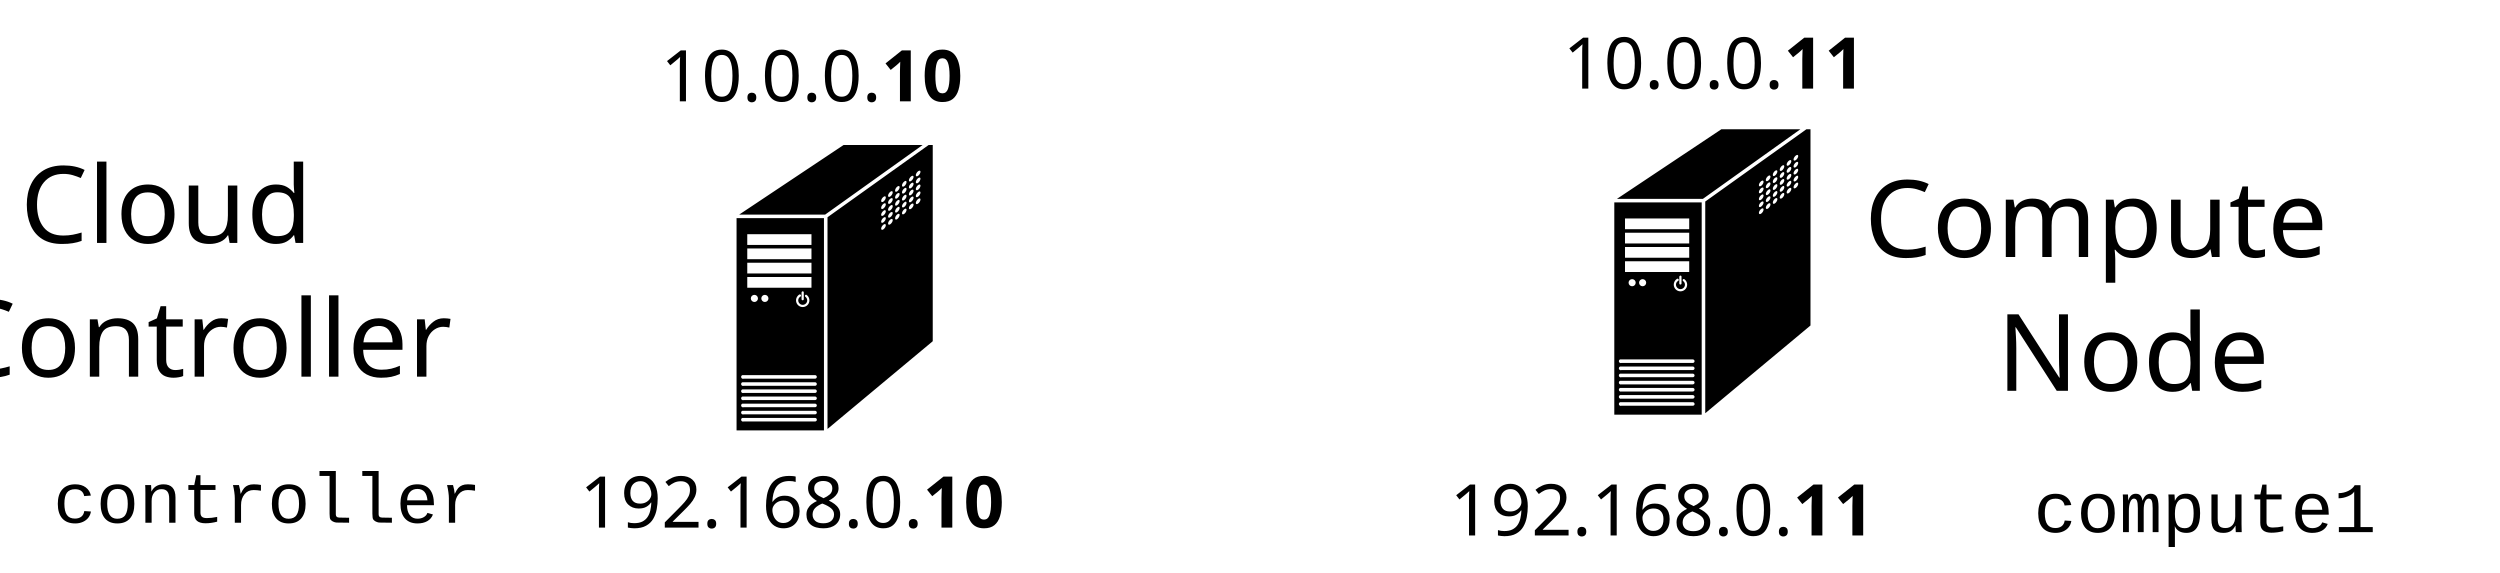
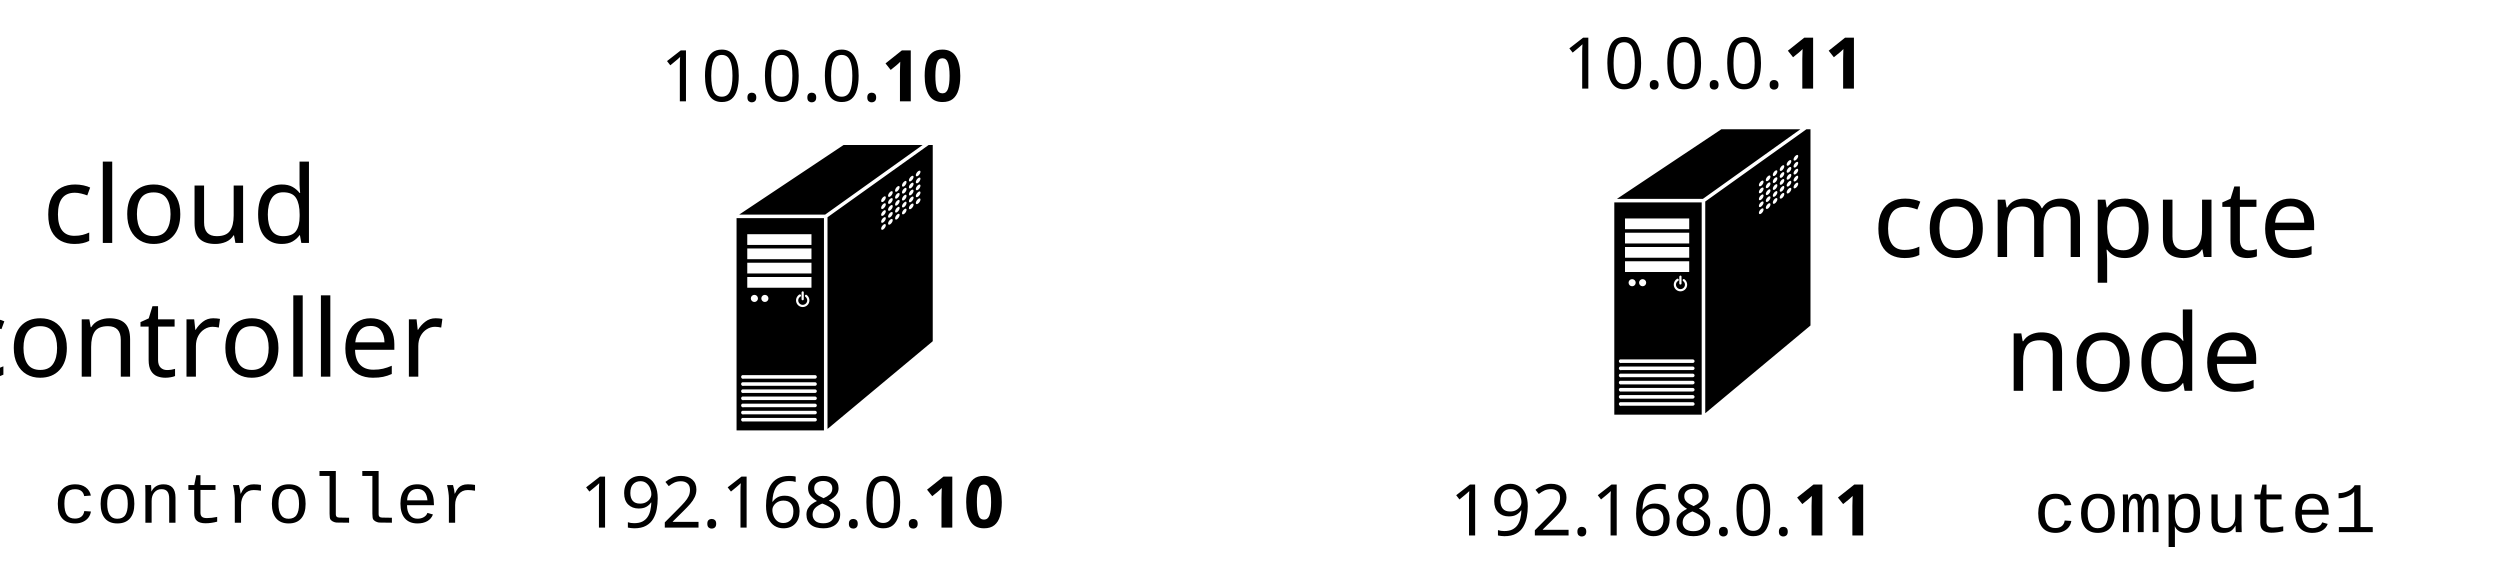
<svg xmlns="http://www.w3.org/2000/svg" width="700.807" height="160.386" id="svg2" version="1.1">
  <defs id="defs4" />
  <g id="layer1" transform="translate(-23.34687,-298.3772)">
    <path id="path5203" d="m 259.816,339.027 -29.25,19.5 24.094,0 27.312,-19.5 -22.156,0 z m 23.844,0 -28.344,20.25 0,59.344 29.5,-24.594 0,-55 -1.156,0 z m -2.469,7.188 c 0.117,0.03 0.188,0.133 0.188,0.312 0,0.358 -0.298,0.86 -0.656,1.125 -0.358,0.265 -0.656,0.202 -0.656,-0.156 0,-0.358 0.298,-0.86 0.656,-1.125 0.179,-0.133 0.351,-0.187 0.469,-0.156 z m -1.938,1.438 c 0.117,0.03 0.188,0.133 0.188,0.312 0,0.358 -0.298,0.86 -0.656,1.125 -0.358,0.265 -0.656,0.202 -0.656,-0.156 0,-0.358 0.298,-0.86 0.656,-1.125 0.179,-0.133 0.351,-0.187 0.469,-0.156 z m 1.938,0.5 c 0.117,0.03 0.188,0.133 0.188,0.312 0,0.358 -0.298,0.891 -0.656,1.156 -0.358,0.265 -0.656,0.171 -0.656,-0.188 0,-0.358 0.298,-0.86 0.656,-1.125 0.179,-0.133 0.351,-0.187 0.469,-0.156 z m -3.906,0.938 c 0.117,0.03 0.188,0.133 0.188,0.312 0,0.358 -0.267,0.891 -0.625,1.156 -0.358,0.265 -0.656,0.171 -0.656,-0.188 0,-0.358 0.298,-0.86 0.656,-1.125 0.179,-0.133 0.32,-0.187 0.438,-0.156 z m 1.969,0.5 c 0.117,0.03 0.188,0.165 0.188,0.344 0,0.358 -0.298,0.86 -0.656,1.125 -0.358,0.265 -0.656,0.171 -0.656,-0.188 0,-0.358 0.298,-0.86 0.656,-1.125 0.179,-0.133 0.351,-0.187 0.469,-0.156 z m 1.875,0.5 c 0.147,0.015 0.25,0.142 0.25,0.344 0,0.358 -0.298,0.86 -0.656,1.125 -0.358,0.265 -0.656,0.171 -0.656,-0.188 0,-0.358 0.298,-0.86 0.656,-1.125 0.089,-0.066 0.172,-0.1 0.25,-0.125 0.058,-0.018 0.107,-0.036 0.156,-0.031 z m -5.781,0.438 c 0.117,0.03 0.188,0.133 0.188,0.312 0,0.358 -0.298,0.891 -0.656,1.156 -0.358,0.265 -0.625,0.171 -0.625,-0.188 0,-0.358 0.267,-0.86 0.625,-1.125 0.179,-0.133 0.351,-0.187 0.469,-0.156 z m 1.938,0.5 c 0.117,0.03 0.188,0.165 0.188,0.344 0,0.358 -0.267,0.86 -0.625,1.125 -0.358,0.265 -0.656,0.171 -0.656,-0.188 0,-0.358 0.298,-0.86 0.656,-1.125 0.179,-0.133 0.32,-0.187 0.438,-0.156 z m 1.906,0.5 c 0.147,0.015 0.25,0.142 0.25,0.344 0,0.358 -0.298,0.86 -0.656,1.125 -0.358,0.265 -0.656,0.202 -0.656,-0.156 0,-0.358 0.298,-0.891 0.656,-1.156 0.089,-0.066 0.172,-0.1 0.25,-0.125 0.058,-0.018 0.107,-0.036 0.156,-0.031 z m -5.781,0.438 c 0.117,0.03 0.188,0.165 0.188,0.344 0,0.358 -0.298,0.86 -0.656,1.125 -0.358,0.265 -0.656,0.171 -0.656,-0.188 0,-0.358 0.298,-0.86 0.656,-1.125 0.179,-0.133 0.351,-0.187 0.469,-0.156 z m 7.719,0.062 c 0.147,0.015 0.25,0.142 0.25,0.344 0,0.358 -0.298,0.86 -0.656,1.125 -0.358,0.265 -0.656,0.202 -0.656,-0.156 0,-0.358 0.298,-0.86 0.656,-1.125 0.089,-0.066 0.172,-0.132 0.25,-0.156 0.058,-0.018 0.107,-0.036 0.156,-0.031 z m -5.812,0.438 c 0.138,0.015 0.219,0.142 0.219,0.344 0,0.358 -0.298,0.86 -0.656,1.125 -0.358,0.265 -0.625,0.171 -0.625,-0.188 0,-0.358 0.267,-0.86 0.625,-1.125 0.089,-0.066 0.204,-0.1 0.281,-0.125 0.058,-0.018 0.11,-0.036 0.156,-0.031 z m 1.938,0.5 c 0.138,0.015 0.219,0.142 0.219,0.344 0,0.358 -0.267,0.86 -0.625,1.125 -0.358,0.265 -0.656,0.202 -0.656,-0.156 0,-0.358 0.298,-0.891 0.656,-1.156 0.089,-0.066 0.172,-0.1 0.25,-0.125 0.058,-0.018 0.11,-0.036 0.156,-0.031 z m -5.781,0.438 c 0.117,0.03 0.188,0.165 0.188,0.344 0,0.358 -0.298,0.86 -0.656,1.125 -0.358,0.265 -0.656,0.171 -0.656,-0.188 0,-0.358 0.298,-0.86 0.656,-1.125 0.179,-0.133 0.351,-0.187 0.469,-0.156 z m 7.719,0.062 c 0.147,0.015 0.25,0.142 0.25,0.344 0,0.358 -0.298,0.86 -0.656,1.125 -0.358,0.265 -0.656,0.202 -0.656,-0.156 0,-0.358 0.298,-0.86 0.656,-1.125 0.089,-0.066 0.172,-0.132 0.25,-0.156 0.058,-0.018 0.107,-0.036 0.156,-0.031 z m -5.844,0.438 c 0.147,0.015 0.25,0.142 0.25,0.344 0,0.358 -0.298,0.86 -0.656,1.125 -0.358,0.265 -0.656,0.202 -0.656,-0.156 0,-0.358 0.298,-0.891 0.656,-1.156 0.089,-0.066 0.172,-0.1 0.25,-0.125 0.058,-0.018 0.107,-0.036 0.156,-0.031 z m 7.781,0.062 c 0.147,0.015 0.25,0.142 0.25,0.344 0,0.358 -0.298,0.86 -0.656,1.125 -0.358,0.265 -0.656,0.202 -0.656,-0.156 0,-0.358 0.298,-0.86 0.656,-1.125 0.089,-0.066 0.172,-0.132 0.25,-0.156 0.058,-0.018 0.107,-0.036 0.156,-0.031 z m -5.812,0.438 c 0.138,0.015 0.219,0.142 0.219,0.344 0,0.358 -0.298,0.86 -0.656,1.125 -0.358,0.265 -0.625,0.202 -0.625,-0.156 0,-0.358 0.267,-0.86 0.625,-1.125 0.089,-0.066 0.204,-0.132 0.281,-0.156 0.058,-0.018 0.11,-0.036 0.156,-0.031 z m 1.938,0.5 c 0.138,0.015 0.219,0.142 0.219,0.344 0,0.358 -0.267,0.86 -0.625,1.125 -0.358,0.265 -0.656,0.202 -0.656,-0.156 0,-0.358 0.298,-0.86 0.656,-1.125 0.089,-0.066 0.172,-0.132 0.25,-0.156 0.058,-0.018 0.11,-0.036 0.156,-0.031 z m -5.844,0.438 c 0.147,0.015 0.25,0.142 0.25,0.344 0,0.358 -0.298,0.86 -0.656,1.125 -0.358,0.265 -0.656,0.202 -0.656,-0.156 0,-0.358 0.298,-0.891 0.656,-1.156 0.089,-0.066 0.172,-0.1 0.25,-0.125 0.058,-0.018 0.107,-0.036 0.156,-0.031 z m 7.844,0.094 c 0.117,0.03 0.188,0.133 0.188,0.312 0,0.358 -0.298,0.86 -0.656,1.125 -0.358,0.265 -0.656,0.202 -0.656,-0.156 0,-0.358 0.298,-0.86 0.656,-1.125 0.179,-0.133 0.351,-0.187 0.469,-0.156 z m -5.906,0.406 c 0.147,0.015 0.25,0.142 0.25,0.344 0,0.358 -0.298,0.86 -0.656,1.125 -0.358,0.265 -0.656,0.202 -0.656,-0.156 0,-0.358 0.298,-0.86 0.656,-1.125 0.089,-0.066 0.172,-0.132 0.25,-0.156 0.058,-0.018 0.107,-0.036 0.156,-0.031 z m 1.969,0.5 c 0.138,0.015 0.219,0.142 0.219,0.344 0,0.358 -0.298,0.86 -0.656,1.125 -0.358,0.265 -0.625,0.202 -0.625,-0.156 0,-0.358 0.267,-0.86 0.625,-1.125 0.089,-0.066 0.204,-0.132 0.281,-0.156 0.058,-0.018 0.11,-0.036 0.156,-0.031 z m 1.969,0.531 c 0.117,0.03 0.188,0.133 0.188,0.312 0,0.358 -0.267,0.86 -0.625,1.125 -0.358,0.265 -0.656,0.202 -0.656,-0.156 0,-0.358 0.298,-0.86 0.656,-1.125 0.179,-0.133 0.32,-0.187 0.438,-0.156 z m -5.875,0.406 c 0.147,0.015 0.25,0.142 0.25,0.344 0,0.358 -0.298,0.86 -0.656,1.125 -0.358,0.265 -0.656,0.202 -0.656,-0.156 0,-0.358 0.298,-0.86 0.656,-1.125 0.089,-0.066 0.172,-0.132 0.25,-0.156 0.058,-0.018 0.107,-0.036 0.156,-0.031 z m 2,0.531 c 0.117,0.03 0.188,0.133 0.188,0.312 0,0.358 -0.298,0.86 -0.656,1.125 -0.358,0.265 -0.656,0.202 -0.656,-0.156 0,-0.358 0.298,-0.86 0.656,-1.125 0.179,-0.133 0.351,-0.187 0.469,-0.156 z m 1.938,0.5 c 0.117,0.03 0.188,0.133 0.188,0.312 0,0.358 -0.298,0.891 -0.656,1.156 -0.358,0.265 -0.625,0.171 -0.625,-0.188 0,-0.358 0.267,-0.86 0.625,-1.125 0.179,-0.133 0.351,-0.187 0.469,-0.156 z m -3.875,0.938 c 0.117,0.03 0.188,0.133 0.188,0.312 0,0.358 -0.298,0.86 -0.656,1.125 -0.358,0.265 -0.656,0.202 -0.656,-0.156 0,-0.358 0.298,-0.86 0.656,-1.125 0.179,-0.133 0.351,-0.187 0.469,-0.156 z m -41.656,0.281 0,59.5 24.5,0 0,-59.5 -24.5,0 z m 43.594,0.219 c 0.117,0.03 0.188,0.165 0.188,0.344 0,0.358 -0.298,0.86 -0.656,1.125 -0.358,0.265 -0.656,0.171 -0.656,-0.188 0,-0.358 0.298,-0.86 0.656,-1.125 0.179,-0.133 0.351,-0.187 0.469,-0.156 z m -1.938,1.438 c 0.117,0.03 0.188,0.165 0.188,0.344 0,0.358 -0.298,0.86 -0.656,1.125 -0.358,0.265 -0.656,0.171 -0.656,-0.188 0,-0.358 0.298,-0.86 0.656,-1.125 0.179,-0.133 0.351,-0.187 0.469,-0.156 z m -38.656,2.844 18,0 0,3 -18,0 0,-3 z m 0,4 18,0 0,3 -18,0 0,-3 z m 0,4 18,0 0,3 -18,0 0,-3 z m 0,4 18,0 0,3 -18,0 0,-3 z m 15.5,4 a 0.313,0.313 0 0 1 0.219,0.062 0.313,0.313 0 0 1 0.031,0.031 0.313,0.313 0 0 1 0.031,0.031 0.313,0.313 0 0 1 0.062,0.219 l 0,1.875 a 0.313,0.313 0 0 1 -0.062,0.188 0.313,0.313 0 0 1 -0.031,0.031 0.313,0.313 0 0 1 -0.094,0.062 0.313,0.313 0 0 1 -0.312,-0.031 0.313,0.313 0 0 1 -0.031,-0.031 0.313,0.313 0 0 1 -0.031,-0.031 0.313,0.313 0 0 1 -0.062,-0.188 l 0,-1.875 a 0.313,0.313 0 0 1 0.062,-0.188 0.313,0.313 0 0 1 0.031,-0.031 0.313,0.313 0 0 1 0.031,-0.031 0.313,0.313 0 0 1 0.125,-0.062 0.313,0.313 0 0 1 0.031,-0.031 z m -0.812,0.875 a 0.334,0.334 0 0 1 0.125,0.656 c -0.1,0.074 -0.208,0.181 -0.281,0.281 -0.412,0.56 -0.279,1.338 0.281,1.75 0.56,0.412 1.338,0.279 1.75,-0.281 0.412,-0.56 0.279,-1.338 -0.281,-1.75 a 0.313,0.313 0 0 1 -0.031,-0.031 0.313,0.313 0 0 1 -0.062,-0.094 0.313,0.313 0 0 1 0,-0.25 0.313,0.313 0 0 1 0.062,-0.094 0.313,0.313 0 0 1 0.031,-0.031 0.313,0.313 0 0 1 0.156,-0.062 0.313,0.313 0 0 1 0.219,0.062 c 0.833,0.613 1.019,1.792 0.406,2.625 -0.613,0.833 -1.792,1.019 -2.625,0.406 -0.833,-0.613 -1.019,-1.792 -0.406,-2.625 0.11,-0.15 0.226,-0.295 0.375,-0.406 a 0.316,0.316 0 0 1 0.062,-0.031 0.316,0.316 0 0 1 0.031,-0.031 0.322,0.322 0 0 1 0.031,-0.031 0.328,0.328 0 0 1 0.062,-0.031 0.331,0.331 0 0 1 0.094,-0.031 z m -12.688,0.125 c 0.552,0 1,0.448 1,1 0,0.552 -0.448,1 -1,1 -0.552,0 -1,-0.448 -1,-1 0,-0.552 0.448,-1 1,-1 z m 2.938,0 c 0.552,0 1,0.448 1,1 0,0.552 -0.448,1 -1,1 -0.552,0 -1,-0.448 -1,-1 0,-0.552 0.448,-1 1,-1 z m -6.312,22.5 a 0.529,0.529 0 0 1 0.031,0 0.524,0.524 0 0 1 0.031,0 0.519,0.519 0 0 1 0.031,0 0.515,0.515 0 0 1 0.031,0 0.512,0.512 0 0 1 0.031,0 0.506,0.506 0 0 1 0.062,0 0.502,0.502 0 0 1 0.062,0 0.5,0.5 0 0 1 0.094,0 l 20,0 a 0.5,0.5 0 1 1 0,1 l -20,0 a 0.534,0.534 0 0 1 -0.375,-1 z m 0,2 a 0.529,0.529 0 0 1 0.031,0 0.524,0.524 0 0 1 0.031,0 0.519,0.519 0 0 1 0.031,0 0.515,0.515 0 0 1 0.031,0 0.512,0.512 0 0 1 0.031,0 0.506,0.506 0 0 1 0.062,0 0.502,0.502 0 0 1 0.062,0 0.5,0.5 0 0 1 0.094,0 l 20,0 a 0.5,0.5 0 1 1 0,1 l -20,0 a 0.534,0.534 0 0 1 -0.375,-1 z m 0,2 a 0.529,0.529 0 0 1 0.031,0 0.524,0.524 0 0 1 0.031,0 0.519,0.519 0 0 1 0.031,0 0.515,0.515 0 0 1 0.031,0 0.512,0.512 0 0 1 0.031,0 0.506,0.506 0 0 1 0.062,0 0.502,0.502 0 0 1 0.062,0 0.5,0.5 0 0 1 0.094,0 l 20,0 a 0.5,0.5 0 1 1 0,1 l -20,0 a 0.534,0.534 0 0 1 -0.375,-1 z m 0,2 a 0.529,0.529 0 0 1 0.031,0 0.524,0.524 0 0 1 0.031,0 0.519,0.519 0 0 1 0.031,0 0.515,0.515 0 0 1 0.031,0 0.512,0.512 0 0 1 0.031,0 0.506,0.506 0 0 1 0.062,0 0.502,0.502 0 0 1 0.062,0 0.5,0.5 0 0 1 0.094,0 l 20,0 a 0.5,0.5 0 1 1 0,1 l -20,0 a 0.534,0.534 0 0 1 -0.375,-1 z m 0,2 a 0.529,0.529 0 0 1 0.031,0 0.524,0.524 0 0 1 0.031,0 0.519,0.519 0 0 1 0.031,0 0.515,0.515 0 0 1 0.031,0 0.512,0.512 0 0 1 0.031,0 0.506,0.506 0 0 1 0.062,0 0.502,0.502 0 0 1 0.062,0 0.5,0.5 0 0 1 0.094,0 l 20,0 a 0.5,0.5 0 1 1 0,1 l -20,0 a 0.534,0.534 0 0 1 -0.375,-1 z m 0,2 a 0.529,0.529 0 0 1 0.031,0 0.524,0.524 0 0 1 0.031,0 0.519,0.519 0 0 1 0.031,0 0.515,0.515 0 0 1 0.031,0 0.512,0.512 0 0 1 0.031,0 0.506,0.506 0 0 1 0.062,0 0.502,0.502 0 0 1 0.062,0 0.5,0.5 0 0 1 0.094,0 l 20,0 a 0.5,0.5 0 1 1 0,1 l -20,0 a 0.534,0.534 0 0 1 -0.375,-1 z m 0,2 a 0.529,0.529 0 0 1 0.031,0 0.524,0.524 0 0 1 0.031,0 0.519,0.519 0 0 1 0.031,0 0.515,0.515 0 0 1 0.031,0 0.512,0.512 0 0 1 0.031,0 0.506,0.506 0 0 1 0.062,0 0.502,0.502 0 0 1 0.062,0 0.5,0.5 0 0 1 0.094,0 l 20,0 a 0.5,0.5 0 0 1 0.188,0.031 0.5,0.5 0 0 1 0.031,0.031 0.5,0.5 0 0 1 0.062,0 0.5,0.5 0 0 1 0.125,0.156 0.5,0.5 0 0 1 0.031,0.031 0.5,0.5 0 0 1 0.031,0.062 0.5,0.5 0 0 1 0,0.031 0.5,0.5 0 0 1 0.031,0.062 0.5,0.5 0 0 1 0,0.031 0.5,0.5 0 0 1 0,0.062 0.5,0.5 0 0 1 0,0.094 0.5,0.5 0 0 1 0,0.031 0.5,0.5 0 0 1 -0.031,0.062 0.5,0.5 0 0 1 -0.031,0.094 0.5,0.5 0 0 1 -0.031,0.031 0.5,0.5 0 0 1 -0.219,0.156 0.5,0.5 0 0 1 -0.188,0.031 l -20,0 a 0.534,0.534 0 0 1 -0.375,-1 z" style="fill:#000000;stroke:none" />
    <path id="path5203-5" d="m 505.867,334.62 -29.25,19.5 24.094,0 27.312,-19.5 -22.156,0 z m 23.844,0 -28.344,20.25 0,59.344 29.5,-24.594 0,-55 -1.156,0 z m -2.469,7.188 c 0.117,0.03 0.188,0.133 0.188,0.312 0,0.358 -0.298,0.86 -0.656,1.125 -0.358,0.265 -0.656,0.202 -0.656,-0.156 0,-0.358 0.298,-0.86 0.656,-1.125 0.179,-0.133 0.351,-0.187 0.469,-0.156 z m -1.938,1.438 c 0.117,0.03 0.188,0.133 0.188,0.312 0,0.358 -0.298,0.86 -0.656,1.125 -0.358,0.265 -0.656,0.202 -0.656,-0.156 0,-0.358 0.298,-0.86 0.656,-1.125 0.179,-0.133 0.351,-0.187 0.469,-0.156 z m 1.938,0.5 c 0.117,0.03 0.188,0.133 0.188,0.312 0,0.358 -0.298,0.891 -0.656,1.156 -0.358,0.265 -0.656,0.171 -0.656,-0.188 0,-0.358 0.298,-0.86 0.656,-1.125 0.179,-0.133 0.351,-0.187 0.469,-0.156 z m -3.906,0.938 c 0.117,0.03 0.188,0.133 0.188,0.312 0,0.358 -0.267,0.891 -0.625,1.156 -0.358,0.265 -0.656,0.171 -0.656,-0.188 0,-0.358 0.298,-0.86 0.656,-1.125 0.179,-0.133 0.32,-0.187 0.438,-0.156 z m 1.969,0.5 c 0.117,0.03 0.188,0.165 0.188,0.344 0,0.358 -0.298,0.86 -0.656,1.125 -0.358,0.265 -0.656,0.171 -0.656,-0.188 0,-0.358 0.298,-0.86 0.656,-1.125 0.179,-0.133 0.351,-0.187 0.469,-0.156 z m 1.875,0.5 c 0.147,0.015 0.25,0.142 0.25,0.344 0,0.358 -0.298,0.86 -0.656,1.125 -0.358,0.265 -0.656,0.171 -0.656,-0.188 0,-0.358 0.298,-0.86 0.656,-1.125 0.089,-0.066 0.172,-0.1 0.25,-0.125 0.058,-0.018 0.107,-0.036 0.156,-0.031 z m -5.781,0.438 c 0.117,0.03 0.188,0.133 0.188,0.312 0,0.358 -0.298,0.891 -0.656,1.156 -0.358,0.265 -0.625,0.171 -0.625,-0.188 0,-0.358 0.267,-0.86 0.625,-1.125 0.179,-0.133 0.351,-0.187 0.469,-0.156 z m 1.938,0.5 c 0.117,0.03 0.188,0.165 0.188,0.344 0,0.358 -0.267,0.86 -0.625,1.125 -0.358,0.265 -0.656,0.171 -0.656,-0.188 0,-0.358 0.298,-0.86 0.656,-1.125 0.179,-0.133 0.32,-0.187 0.438,-0.156 z m 1.906,0.5 c 0.147,0.015 0.25,0.142 0.25,0.344 0,0.358 -0.298,0.86 -0.656,1.125 -0.358,0.265 -0.656,0.202 -0.656,-0.156 0,-0.358 0.298,-0.891 0.656,-1.156 0.089,-0.066 0.172,-0.1 0.25,-0.125 0.058,-0.018 0.107,-0.036 0.156,-0.031 z m -5.781,0.438 c 0.117,0.03 0.188,0.165 0.188,0.344 0,0.358 -0.298,0.86 -0.656,1.125 -0.358,0.265 -0.656,0.171 -0.656,-0.188 0,-0.358 0.298,-0.86 0.656,-1.125 0.179,-0.133 0.351,-0.187 0.469,-0.156 z m 7.719,0.062 c 0.147,0.015 0.25,0.142 0.25,0.344 0,0.358 -0.298,0.86 -0.656,1.125 -0.358,0.265 -0.656,0.202 -0.656,-0.156 0,-0.358 0.298,-0.86 0.656,-1.125 0.089,-0.066 0.172,-0.132 0.25,-0.156 0.058,-0.018 0.107,-0.036 0.156,-0.031 z m -5.812,0.438 c 0.138,0.015 0.219,0.142 0.219,0.344 0,0.358 -0.298,0.86 -0.656,1.125 -0.358,0.265 -0.625,0.171 -0.625,-0.188 0,-0.358 0.267,-0.86 0.625,-1.125 0.089,-0.066 0.204,-0.1 0.281,-0.125 0.058,-0.018 0.11,-0.036 0.156,-0.031 z m 1.938,0.5 c 0.138,0.015 0.219,0.142 0.219,0.344 0,0.358 -0.267,0.86 -0.625,1.125 -0.358,0.265 -0.656,0.202 -0.656,-0.156 0,-0.358 0.298,-0.891 0.656,-1.156 0.089,-0.066 0.172,-0.1 0.25,-0.125 0.058,-0.018 0.11,-0.036 0.156,-0.031 z m -5.781,0.438 c 0.117,0.03 0.188,0.165 0.188,0.344 0,0.358 -0.298,0.86 -0.656,1.125 -0.358,0.265 -0.656,0.171 -0.656,-0.188 0,-0.358 0.298,-0.86 0.656,-1.125 0.179,-0.133 0.351,-0.187 0.469,-0.156 z m 7.719,0.062 c 0.147,0.015 0.25,0.142 0.25,0.344 0,0.358 -0.298,0.86 -0.656,1.125 -0.358,0.265 -0.656,0.202 -0.656,-0.156 0,-0.358 0.298,-0.86 0.656,-1.125 0.089,-0.066 0.172,-0.132 0.25,-0.156 0.058,-0.018 0.107,-0.036 0.156,-0.031 z m -5.844,0.438 c 0.147,0.015 0.25,0.142 0.25,0.344 0,0.358 -0.298,0.86 -0.656,1.125 -0.358,0.265 -0.656,0.202 -0.656,-0.156 0,-0.358 0.298,-0.891 0.656,-1.156 0.089,-0.066 0.172,-0.1 0.25,-0.125 0.058,-0.018 0.107,-0.036 0.156,-0.031 z m 7.781,0.062 c 0.147,0.015 0.25,0.142 0.25,0.344 0,0.358 -0.298,0.86 -0.656,1.125 -0.358,0.265 -0.656,0.202 -0.656,-0.156 0,-0.358 0.298,-0.86 0.656,-1.125 0.089,-0.066 0.172,-0.132 0.25,-0.156 0.058,-0.018 0.107,-0.036 0.156,-0.031 z m -5.812,0.438 c 0.138,0.015 0.219,0.142 0.219,0.344 0,0.358 -0.298,0.86 -0.656,1.125 -0.358,0.265 -0.625,0.202 -0.625,-0.156 0,-0.358 0.267,-0.86 0.625,-1.125 0.089,-0.066 0.204,-0.132 0.281,-0.156 0.058,-0.018 0.11,-0.036 0.156,-0.031 z m 1.938,0.5 c 0.138,0.015 0.219,0.142 0.219,0.344 0,0.358 -0.267,0.86 -0.625,1.125 -0.358,0.265 -0.656,0.202 -0.656,-0.156 0,-0.358 0.298,-0.86 0.656,-1.125 0.089,-0.066 0.172,-0.132 0.25,-0.156 0.058,-0.018 0.11,-0.036 0.156,-0.031 z m -5.844,0.438 c 0.147,0.015 0.25,0.142 0.25,0.344 0,0.358 -0.298,0.86 -0.656,1.125 -0.358,0.265 -0.656,0.202 -0.656,-0.156 0,-0.358 0.298,-0.891 0.656,-1.156 0.089,-0.066 0.172,-0.1 0.25,-0.125 0.058,-0.018 0.107,-0.036 0.156,-0.031 z m 7.844,0.094 c 0.117,0.03 0.188,0.133 0.188,0.312 0,0.358 -0.298,0.86 -0.656,1.125 -0.358,0.265 -0.656,0.202 -0.656,-0.156 0,-0.358 0.298,-0.86 0.656,-1.125 0.179,-0.133 0.351,-0.187 0.469,-0.156 z m -5.906,0.406 c 0.147,0.015 0.25,0.142 0.25,0.344 0,0.358 -0.298,0.86 -0.656,1.125 -0.358,0.265 -0.656,0.202 -0.656,-0.156 0,-0.358 0.298,-0.86 0.656,-1.125 0.089,-0.066 0.172,-0.132 0.25,-0.156 0.058,-0.018 0.107,-0.036 0.156,-0.031 z m 1.969,0.5 c 0.138,0.015 0.219,0.142 0.219,0.344 0,0.358 -0.298,0.86 -0.656,1.125 -0.358,0.265 -0.625,0.202 -0.625,-0.156 0,-0.358 0.267,-0.86 0.625,-1.125 0.089,-0.066 0.204,-0.132 0.281,-0.156 0.058,-0.018 0.11,-0.036 0.156,-0.031 z m 1.969,0.531 c 0.117,0.03 0.188,0.133 0.188,0.312 0,0.358 -0.267,0.86 -0.625,1.125 -0.358,0.265 -0.656,0.202 -0.656,-0.156 0,-0.358 0.298,-0.86 0.656,-1.125 0.179,-0.133 0.32,-0.187 0.438,-0.156 z m -5.875,0.406 c 0.147,0.015 0.25,0.142 0.25,0.344 0,0.358 -0.298,0.86 -0.656,1.125 -0.358,0.265 -0.656,0.202 -0.656,-0.156 0,-0.358 0.298,-0.86 0.656,-1.125 0.089,-0.066 0.172,-0.132 0.25,-0.156 0.058,-0.018 0.107,-0.036 0.156,-0.031 z m 2,0.531 c 0.117,0.03 0.188,0.133 0.188,0.312 0,0.358 -0.298,0.86 -0.656,1.125 -0.358,0.265 -0.656,0.202 -0.656,-0.156 0,-0.358 0.298,-0.86 0.656,-1.125 0.179,-0.133 0.351,-0.187 0.469,-0.156 z m 1.938,0.5 c 0.117,0.03 0.188,0.133 0.188,0.312 0,0.358 -0.298,0.891 -0.656,1.156 -0.358,0.265 -0.625,0.171 -0.625,-0.188 0,-0.358 0.267,-0.86 0.625,-1.125 0.179,-0.133 0.351,-0.187 0.469,-0.156 z m -3.875,0.938 c 0.117,0.03 0.188,0.133 0.188,0.312 0,0.358 -0.298,0.86 -0.656,1.125 -0.358,0.265 -0.656,0.202 -0.656,-0.156 0,-0.358 0.298,-0.86 0.656,-1.125 0.179,-0.133 0.351,-0.187 0.469,-0.156 z m -41.656,0.281 0,59.5 24.5,0 0,-59.5 -24.5,0 z m 43.594,0.219 c 0.117,0.03 0.188,0.165 0.188,0.344 0,0.358 -0.298,0.86 -0.656,1.125 -0.358,0.265 -0.656,0.171 -0.656,-0.188 0,-0.358 0.298,-0.86 0.656,-1.125 0.179,-0.133 0.351,-0.187 0.469,-0.156 z m -1.938,1.438 c 0.117,0.03 0.188,0.165 0.188,0.344 0,0.358 -0.298,0.86 -0.656,1.125 -0.358,0.265 -0.656,0.171 -0.656,-0.188 0,-0.358 0.298,-0.86 0.656,-1.125 0.179,-0.133 0.351,-0.187 0.469,-0.156 z m -38.656,2.844 18,0 0,3 -18,0 0,-3 z m 0,4 18,0 0,3 -18,0 0,-3 z m 0,4 18,0 0,3 -18,0 0,-3 z m 0,4 18,0 0,3 -18,0 0,-3 z m 15.5,4 a 0.313,0.313 0 0 1 0.219,0.062 0.313,0.313 0 0 1 0.031,0.031 0.313,0.313 0 0 1 0.031,0.031 0.313,0.313 0 0 1 0.062,0.219 l 0,1.875 a 0.313,0.313 0 0 1 -0.062,0.188 0.313,0.313 0 0 1 -0.031,0.031 0.313,0.313 0 0 1 -0.094,0.062 0.313,0.313 0 0 1 -0.312,-0.031 0.313,0.313 0 0 1 -0.031,-0.031 0.313,0.313 0 0 1 -0.031,-0.031 0.313,0.313 0 0 1 -0.062,-0.188 l 0,-1.875 a 0.313,0.313 0 0 1 0.062,-0.188 0.313,0.313 0 0 1 0.031,-0.031 0.313,0.313 0 0 1 0.031,-0.031 0.313,0.313 0 0 1 0.125,-0.062 0.313,0.313 0 0 1 0.031,-0.031 z m -0.812,0.875 a 0.334,0.334 0 0 1 0.125,0.656 c -0.1,0.074 -0.208,0.181 -0.281,0.281 -0.412,0.56 -0.279,1.338 0.281,1.75 0.56,0.412 1.338,0.279 1.75,-0.281 0.412,-0.56 0.279,-1.338 -0.281,-1.75 a 0.313,0.313 0 0 1 -0.031,-0.031 0.313,0.313 0 0 1 -0.062,-0.094 0.313,0.313 0 0 1 0,-0.25 0.313,0.313 0 0 1 0.062,-0.094 0.313,0.313 0 0 1 0.031,-0.031 0.313,0.313 0 0 1 0.156,-0.062 0.313,0.313 0 0 1 0.219,0.062 c 0.833,0.613 1.019,1.792 0.406,2.625 -0.613,0.833 -1.792,1.019 -2.625,0.406 -0.833,-0.613 -1.019,-1.792 -0.406,-2.625 0.11,-0.15 0.226,-0.295 0.375,-0.406 a 0.316,0.316 0 0 1 0.062,-0.031 0.316,0.316 0 0 1 0.031,-0.031 0.322,0.322 0 0 1 0.031,-0.031 0.328,0.328 0 0 1 0.062,-0.031 0.331,0.331 0 0 1 0.094,-0.031 z m -12.688,0.125 c 0.552,0 1,0.448 1,1 0,0.552 -0.448,1 -1,1 -0.552,0 -1,-0.448 -1,-1 0,-0.552 0.448,-1 1,-1 z m 2.938,0 c 0.552,0 1,0.448 1,1 0,0.552 -0.448,1 -1,1 -0.552,0 -1,-0.448 -1,-1 0,-0.552 0.448,-1 1,-1 z m -6.312,22.5 a 0.529,0.529 0 0 1 0.031,0 0.524,0.524 0 0 1 0.031,0 0.519,0.519 0 0 1 0.031,0 0.515,0.515 0 0 1 0.031,0 0.512,0.512 0 0 1 0.031,0 0.506,0.506 0 0 1 0.062,0 0.502,0.502 0 0 1 0.062,0 0.5,0.5 0 0 1 0.094,0 l 20,0 a 0.5,0.5 0 1 1 0,1 l -20,0 a 0.534,0.534 0 0 1 -0.375,-1 z m 0,2 a 0.529,0.529 0 0 1 0.031,0 0.524,0.524 0 0 1 0.031,0 0.519,0.519 0 0 1 0.031,0 0.515,0.515 0 0 1 0.031,0 0.512,0.512 0 0 1 0.031,0 0.506,0.506 0 0 1 0.062,0 0.502,0.502 0 0 1 0.062,0 0.5,0.5 0 0 1 0.094,0 l 20,0 a 0.5,0.5 0 1 1 0,1 l -20,0 a 0.534,0.534 0 0 1 -0.375,-1 z m 0,2 a 0.529,0.529 0 0 1 0.031,0 0.524,0.524 0 0 1 0.031,0 0.519,0.519 0 0 1 0.031,0 0.515,0.515 0 0 1 0.031,0 0.512,0.512 0 0 1 0.031,0 0.506,0.506 0 0 1 0.062,0 0.502,0.502 0 0 1 0.062,0 0.5,0.5 0 0 1 0.094,0 l 20,0 a 0.5,0.5 0 1 1 0,1 l -20,0 a 0.534,0.534 0 0 1 -0.375,-1 z m 0,2 a 0.529,0.529 0 0 1 0.031,0 0.524,0.524 0 0 1 0.031,0 0.519,0.519 0 0 1 0.031,0 0.515,0.515 0 0 1 0.031,0 0.512,0.512 0 0 1 0.031,0 0.506,0.506 0 0 1 0.062,0 0.502,0.502 0 0 1 0.062,0 0.5,0.5 0 0 1 0.094,0 l 20,0 a 0.5,0.5 0 1 1 0,1 l -20,0 a 0.534,0.534 0 0 1 -0.375,-1 z m 0,2 a 0.529,0.529 0 0 1 0.031,0 0.524,0.524 0 0 1 0.031,0 0.519,0.519 0 0 1 0.031,0 0.515,0.515 0 0 1 0.031,0 0.512,0.512 0 0 1 0.031,0 0.506,0.506 0 0 1 0.062,0 0.502,0.502 0 0 1 0.062,0 0.5,0.5 0 0 1 0.094,0 l 20,0 a 0.5,0.5 0 1 1 0,1 l -20,0 a 0.534,0.534 0 0 1 -0.375,-1 z m 0,2 a 0.529,0.529 0 0 1 0.031,0 0.524,0.524 0 0 1 0.031,0 0.519,0.519 0 0 1 0.031,0 0.515,0.515 0 0 1 0.031,0 0.512,0.512 0 0 1 0.031,0 0.506,0.506 0 0 1 0.062,0 0.502,0.502 0 0 1 0.062,0 0.5,0.5 0 0 1 0.094,0 l 20,0 a 0.5,0.5 0 1 1 0,1 l -20,0 a 0.534,0.534 0 0 1 -0.375,-1 z m 0,2 a 0.529,0.529 0 0 1 0.031,0 0.524,0.524 0 0 1 0.031,0 0.519,0.519 0 0 1 0.031,0 0.515,0.515 0 0 1 0.031,0 0.512,0.512 0 0 1 0.031,0 0.506,0.506 0 0 1 0.062,0 0.502,0.502 0 0 1 0.062,0 0.5,0.5 0 0 1 0.094,0 l 20,0 a 0.5,0.5 0 0 1 0.188,0.031 0.5,0.5 0 0 1 0.031,0.031 0.5,0.5 0 0 1 0.062,0 0.5,0.5 0 0 1 0.125,0.156 0.5,0.5 0 0 1 0.031,0.031 0.5,0.5 0 0 1 0.031,0.062 0.5,0.5 0 0 1 0,0.031 0.5,0.5 0 0 1 0.031,0.062 0.5,0.5 0 0 1 0,0.031 0.5,0.5 0 0 1 0,0.062 0.5,0.5 0 0 1 0,0.094 0.5,0.5 0 0 1 0,0.031 0.5,0.5 0 0 1 -0.031,0.062 0.5,0.5 0 0 1 -0.031,0.094 0.5,0.5 0 0 1 -0.031,0.031 0.5,0.5 0 0 1 -0.219,0.156 0.5,0.5 0 0 1 -0.188,0.031 l -20,0 a 0.534,0.534 0 0 1 -0.375,-1 z" style="fill:#000000;stroke:none" />
    <text xml:space="preserve" style="font-size:40px;font-style:normal;font-weight:normal;line-height:125%;letter-spacing:0px;word-spacing:0px;fill:#000000;fill-opacity:1;stroke:none;font-family:Sans" x="185.868" y="446.271" id="text2999">
      <tspan id="tspan3001" x="185.868" y="446.271" style="font-size:20px">192.168.0.<tspan style="font-weight:bold" id="tspan3123">10</tspan>
      </tspan>
    </text>
    <text xml:space="preserve" style="font-size:40px;font-style:normal;font-weight:normal;line-height:125%;letter-spacing:0px;word-spacing:0px;fill:#000000;fill-opacity:1;stroke:none;font-family:Sans" x="429.77" y="448.48" id="text2999-5">
      <tspan id="tspan3001-8" x="429.77" y="448.48" style="font-size:20px">192.168.0.<tspan style="font-weight:bold" id="tspan3121">11</tspan>
      </tspan>
    </text>
    <text xml:space="preserve" style="font-size:40px;font-style:normal;font-weight:normal;line-height:125%;letter-spacing:0px;word-spacing:0px;fill:#000000;fill-opacity:1;stroke:none;font-family:Sans" x="208.546" y="326.777" id="text2999-9">
      <tspan id="tspan3001-3" x="208.546" y="326.777" style="font-size:20px">10.0.0.<tspan style="font-weight:bold" id="tspan3106">10</tspan>
      </tspan>
    </text>
    <text xml:space="preserve" style="font-size:40px;font-style:normal;font-weight:normal;line-height:125%;letter-spacing:0px;word-spacing:0px;fill:#000000;fill-opacity:1;stroke:none;font-family:Sans" x="461.498" y="323.221" id="text2999-9-3">
      <tspan id="tspan3001-3-8" x="461.498" y="323.221" style="font-size:20px">10.0.0.<tspan style="font-weight:bold" id="tspan3108">11</tspan>
      </tspan>
    </text>
    <text xml:space="preserve" style="font-size:40px;font-style:normal;font-weight:normal;text-align:center;line-height:125%;letter-spacing:0px;word-spacing:0px;text-anchor:middle;fill:#000000;fill-opacity:1;stroke:none;font-family:Sans" x="105.483" y="366.469" id="text3066">
-       <tspan x="110.258" y="366.469" id="tspan3074" style="font-size:30px;text-align:center;text-anchor:middle">Cloud </tspan>
-       <tspan x="105.483" y="403.969" id="tspan3080" style="font-size:30px;text-align:center;text-anchor:middle">Controller</tspan>
+       <tspan x="110.258" y="366.469" id="tspan3074" style="font-size:30px;text-align:center;text-anchor:middle">cloud</tspan>
+       <tspan x="105.483" y="403.969" id="tspan3080" style="font-size:30px;text-align:center;text-anchor:middle">controller</tspan>
    </text>
    <text xml:space="preserve" style="font-size:40px;font-style:normal;font-weight:normal;text-align:center;line-height:125%;letter-spacing:0px;word-spacing:0px;text-anchor:middle;fill:#000000;fill-opacity:1;stroke:none;font-family:Sans" x="647.313" y="370.421" id="text3066-6">
-       <tspan x="647.313" y="370.421" id="tspan3074-1" style="font-size:30px;text-align:center;text-anchor:middle">Compute</tspan>
-       <tspan x="647.313" y="407.921" id="tspan3080-5" style="font-size:30px;text-align:center;text-anchor:middle">Node</tspan>
+       <tspan x="647.313" y="370.421" id="tspan3074-1" style="font-size:30px;text-align:center;text-anchor:middle">compute</tspan>
+       <tspan x="647.313" y="407.921" id="tspan3080-5" style="font-size:30px;text-align:center;text-anchor:middle">node</tspan>
    </text>
    <text xml:space="preserve" style="font-size:40px;font-style:normal;font-weight:normal;line-height:125%;letter-spacing:0px;word-spacing:0px;fill:#000000;fill-opacity:1;stroke:none;font-family:Sans" x="593.443" y="447.557" id="text3186-2">
      <tspan id="tspan3188-0" x="593.443" y="447.557" style="font-size:20px;font-family:Courier New;-inkscape-font-specification:Courier New">compute1</tspan>
    </text>
    <text xml:space="preserve" style="font-size:40px;font-style:normal;font-weight:normal;line-height:125%;letter-spacing:0px;word-spacing:0px;fill:#000000;fill-opacity:1;stroke:none;font-family:Sans" x="38.286" y="444.906" id="text3186-2-2">
      <tspan id="tspan3188-0-1" x="38.286" y="444.906" style="font-size:20px;font-family:Courier New;-inkscape-font-specification:Courier New">controller</tspan>
    </text>
  </g>
</svg>
